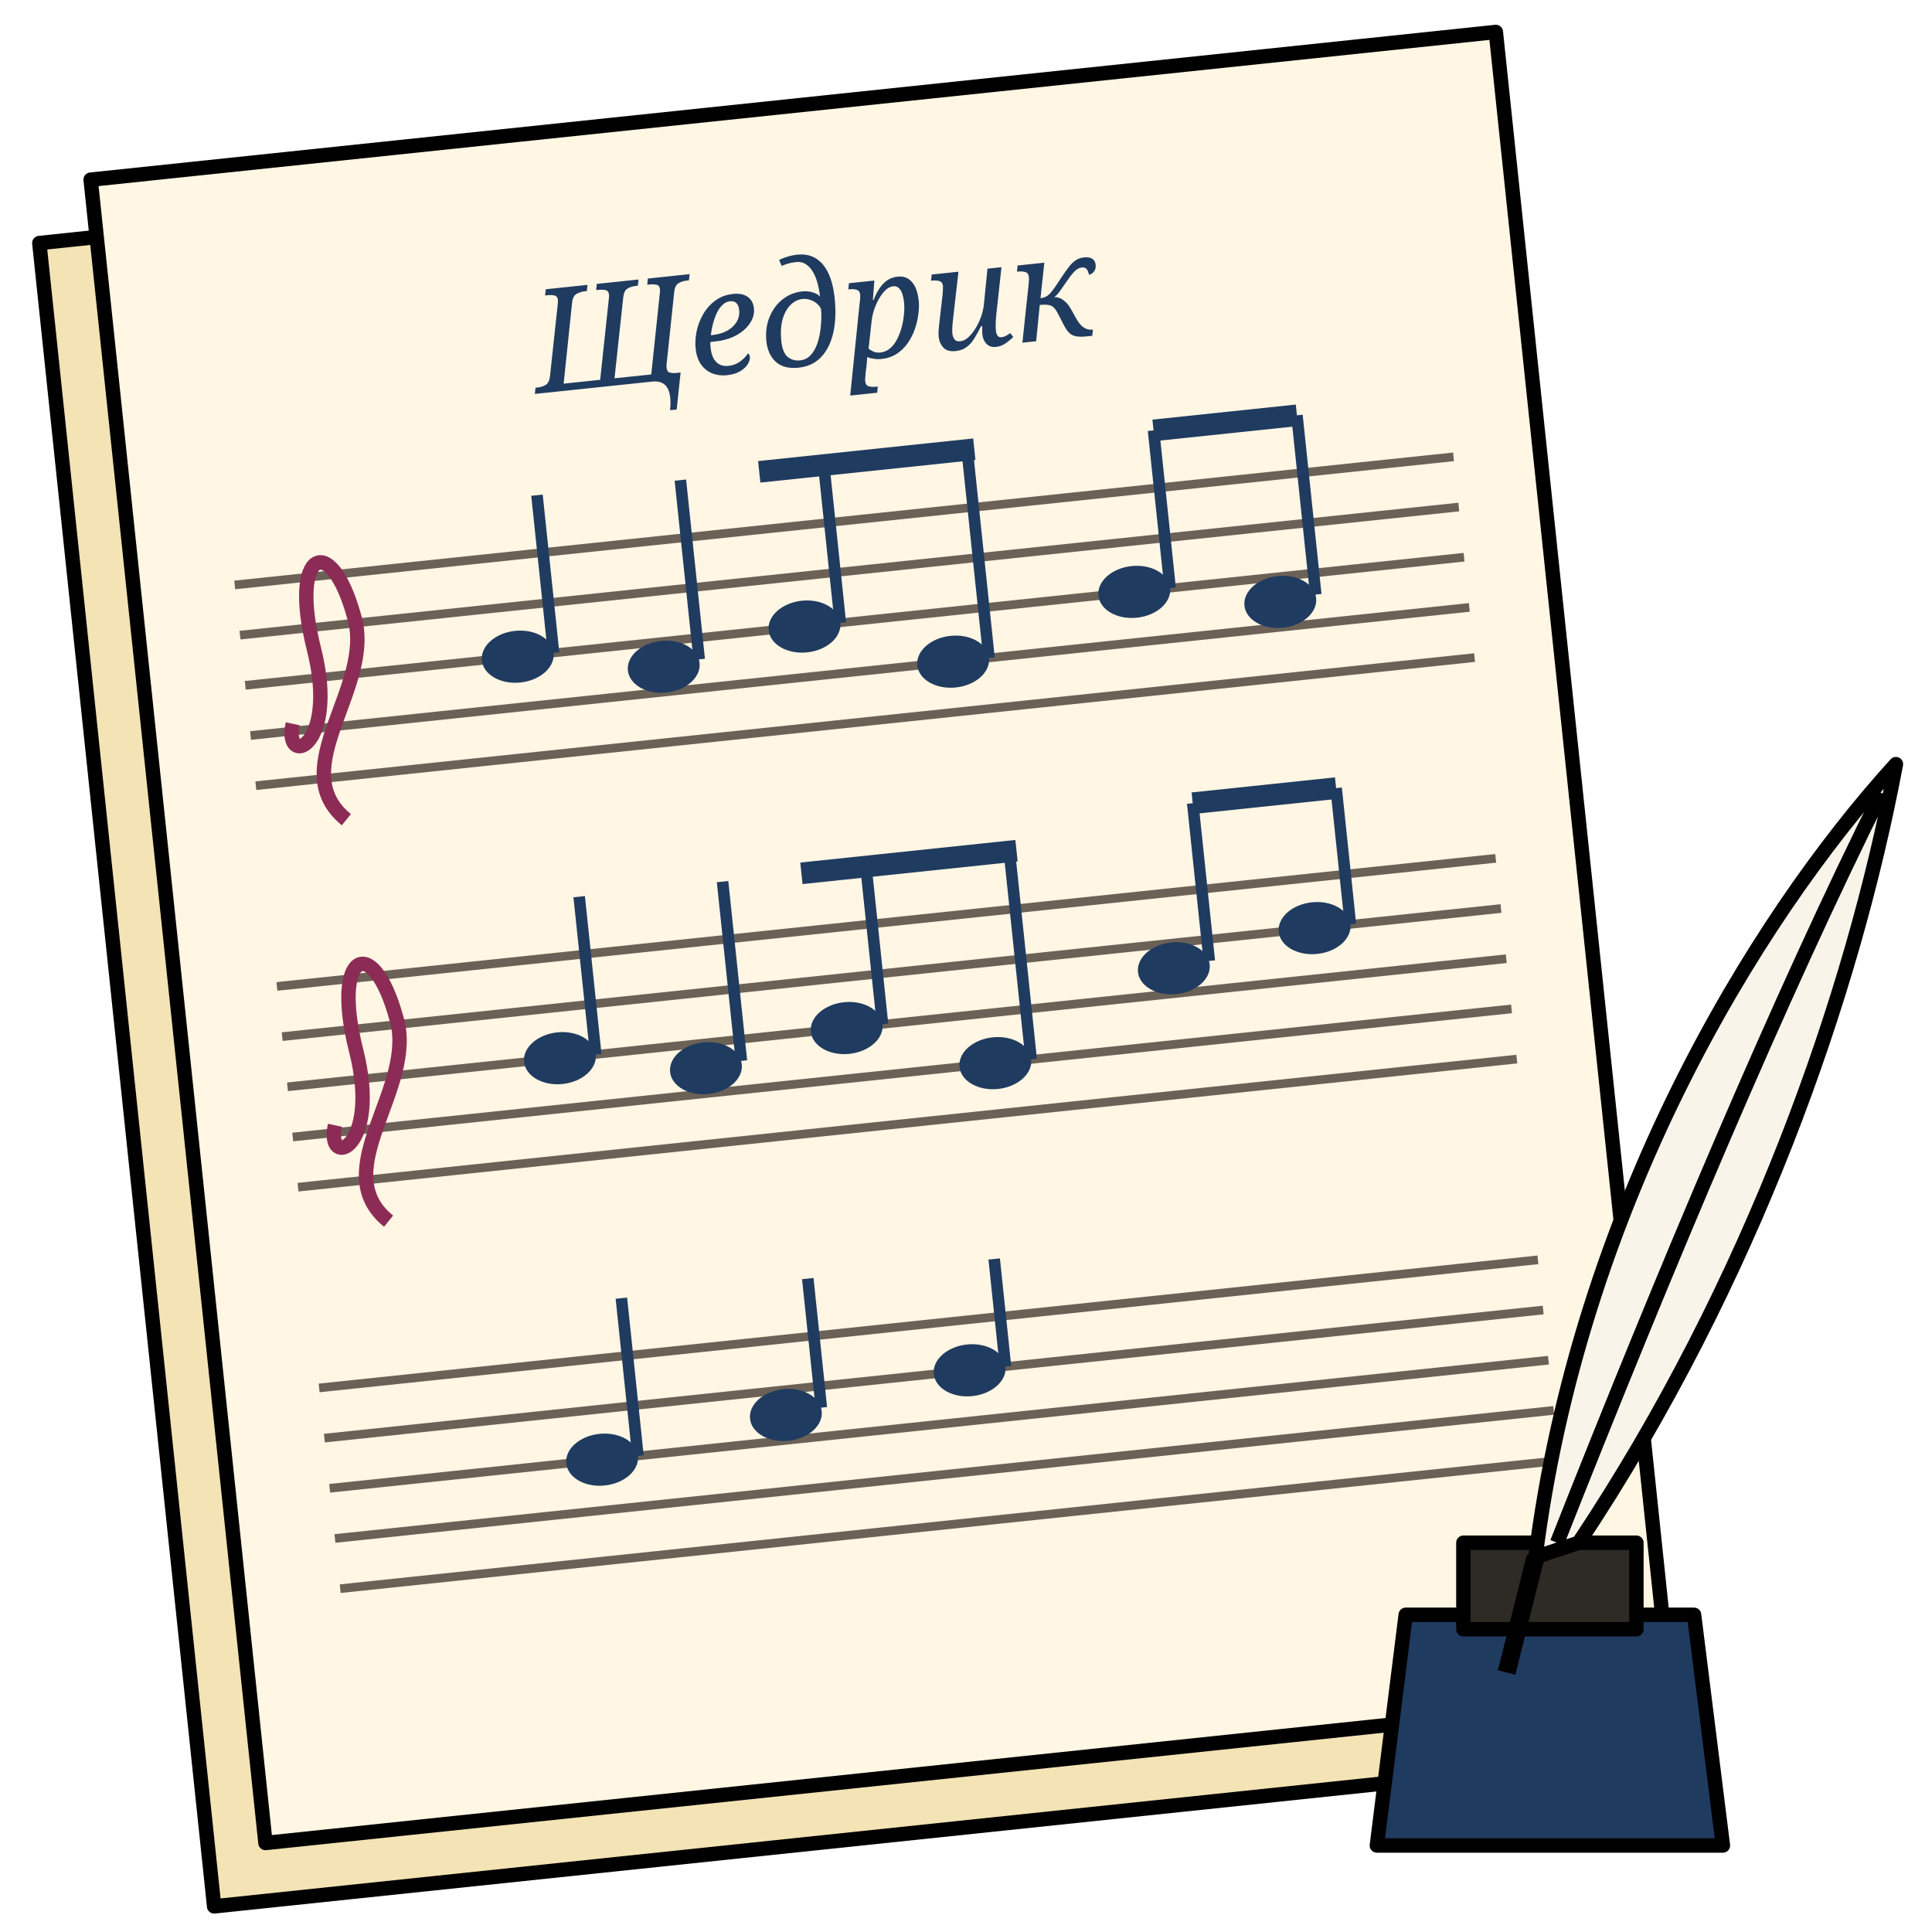
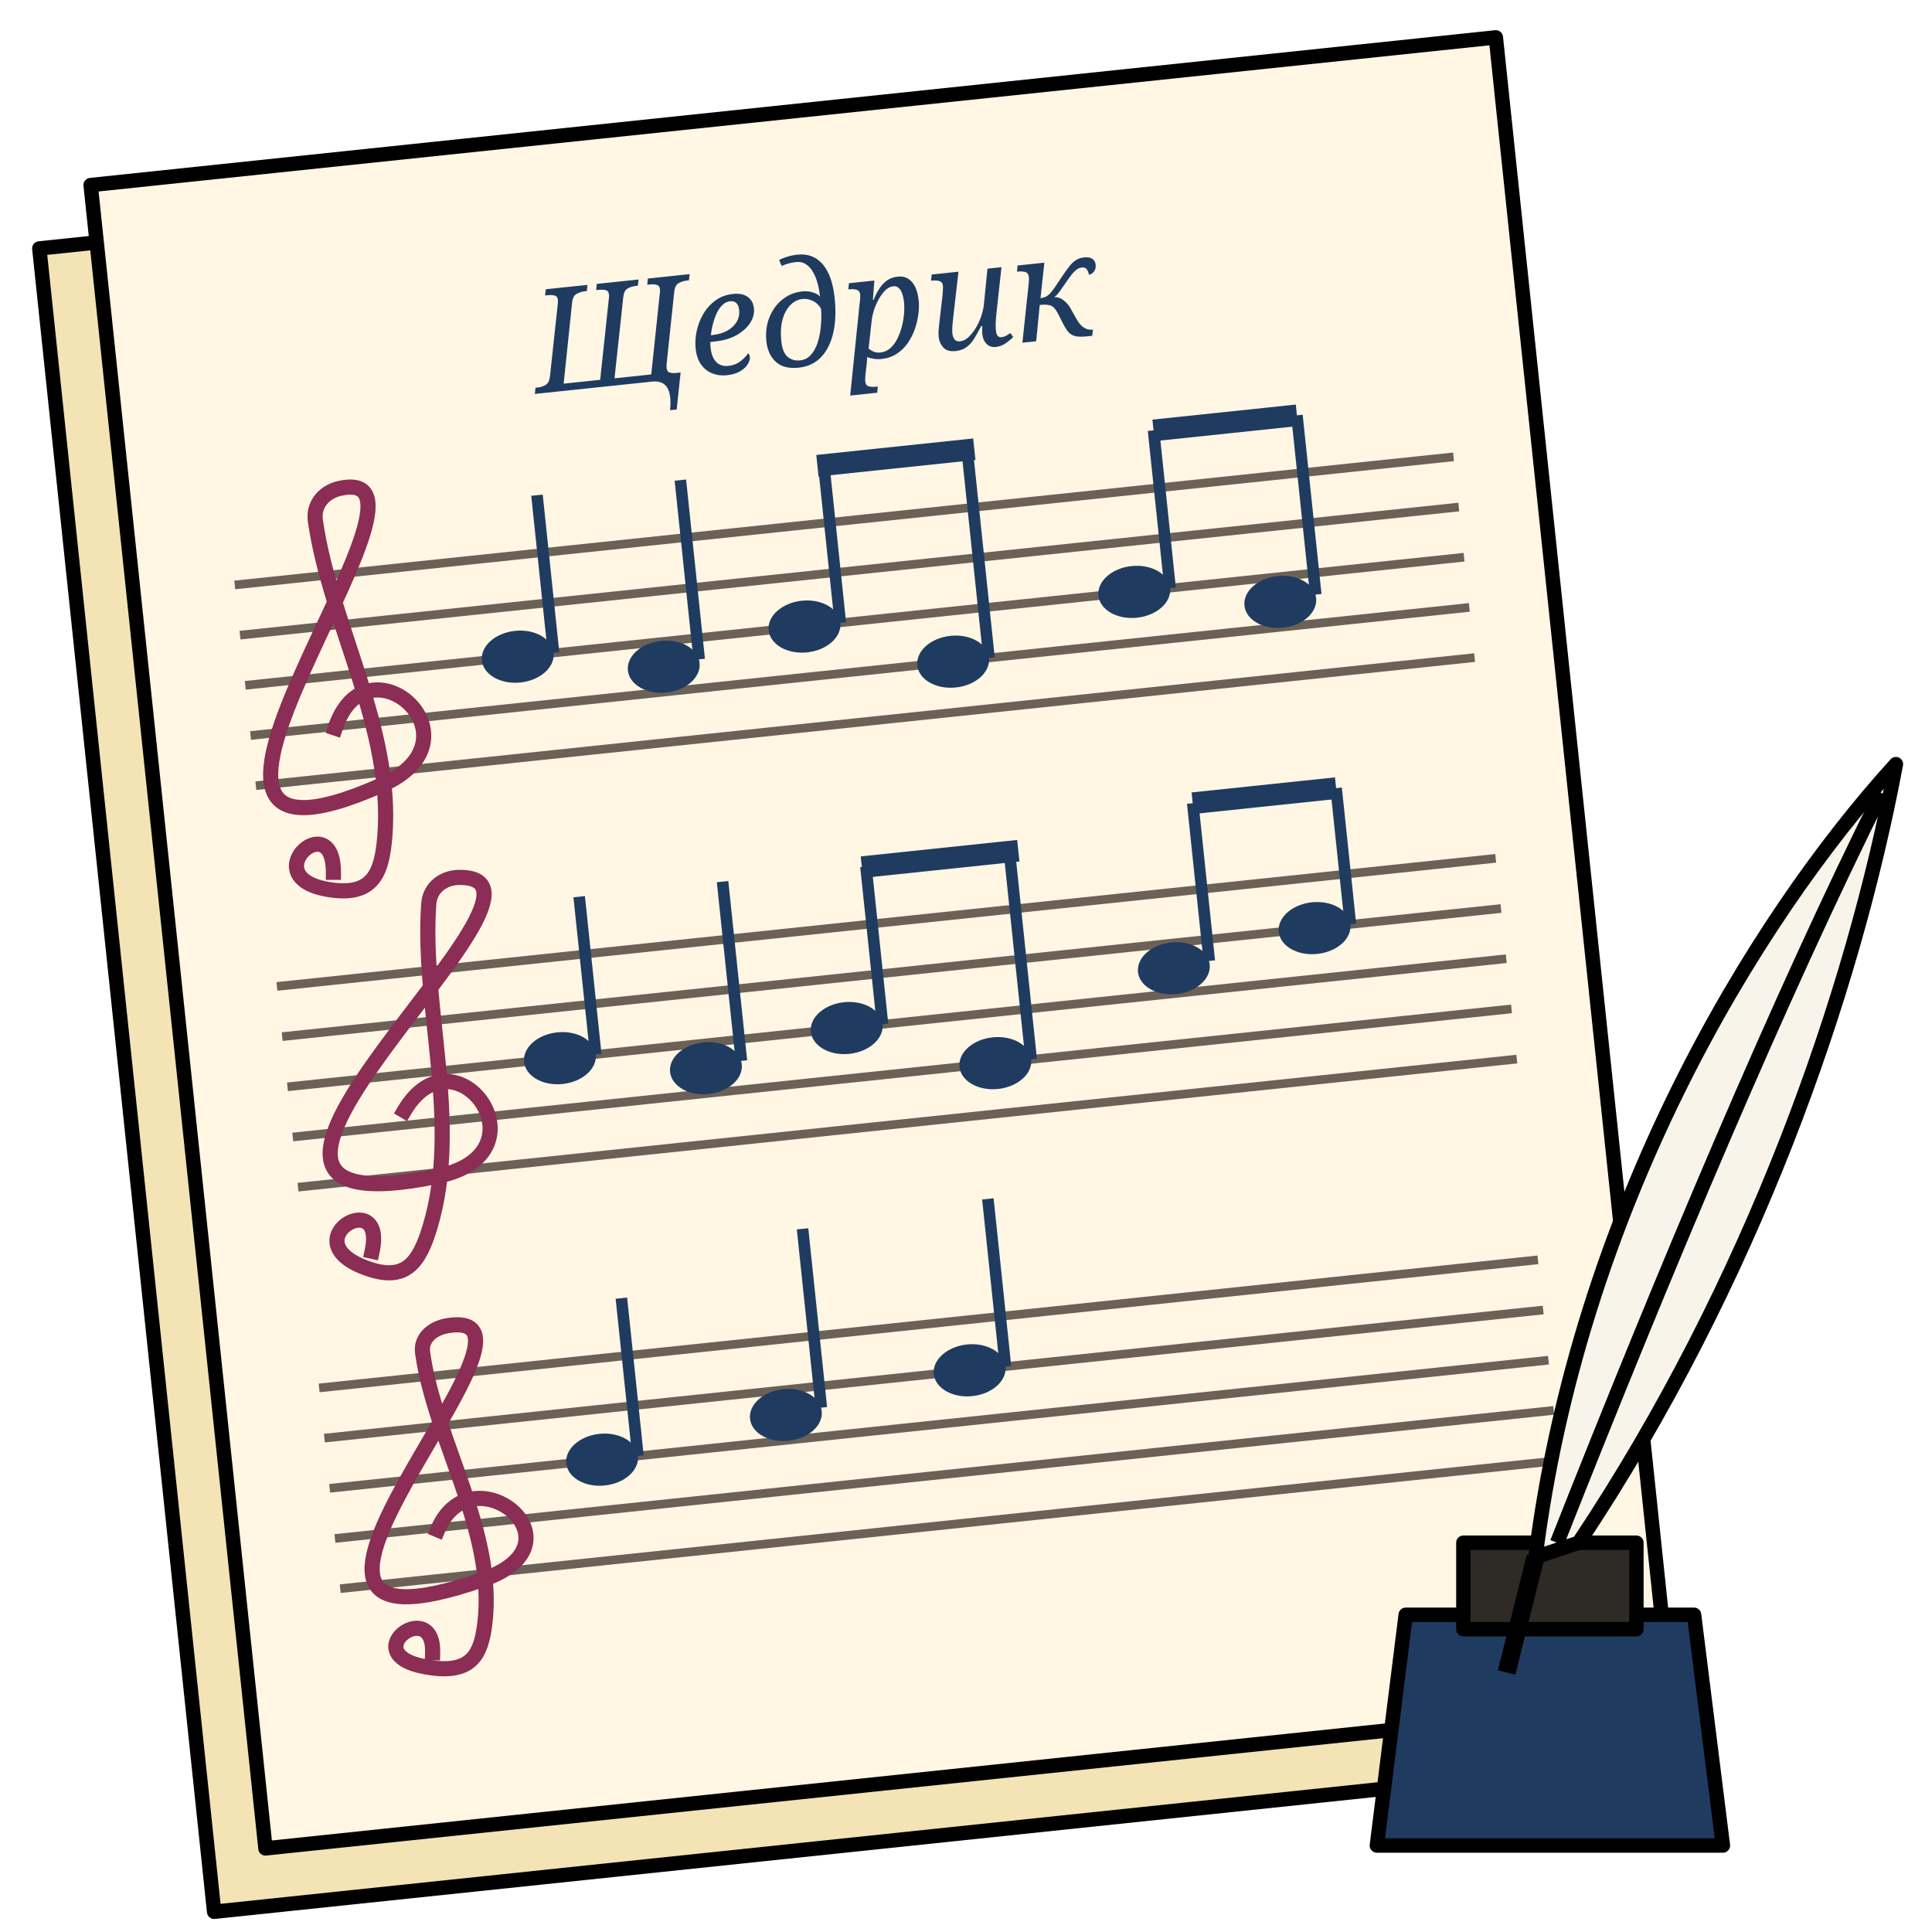
- <svg xmlns="http://www.w3.org/2000/svg" viewBox="27 12 267 268" width="267" height="268">
-   <g stroke="#000" stroke-width="2" stroke-linejoin="round">
-     <g transform="rotate(-6 150 150)">
-       <rect x="44" y="34" width="196" height="232" fill="#f3e3b5" />
-       <rect x="52" y="26" width="196" height="232" fill="#fff6e3" />
+ <svg xmlns="http://www.w3.org/2000/svg" xmlns:ns1="http://krita.org/namespaces/svg/krita" width="192.24pt" height="192.96pt" viewBox="0 0 192.24 192.96">
+   <defs />
+   <g id="group0" transform="matrix(0.72 0 0 0.72 -19.44 -8.1)" fill="none">
+     <g id="group1" transform="matrix(0.9945219 -0.1045285 0.1045285 0.9945219 -14.85755 16.50099)" fill="none">
+       <rect id="shape0" transform="translate(44, 34)" fill="#f3e3b5" stroke="#000000" stroke-width="2" stroke-linecap="butt" stroke-linejoin="round" width="196" height="232" />
+       <rect id="shape1" transform="translate(52, 26)" fill="#fff6e3" stroke="#000000" stroke-width="2" stroke-linecap="butt" stroke-linejoin="round" width="196" height="232" />
    </g>
  </g>
-   <g transform="rotate(-6 150 150)">
-     <text x="150" y="62" font-family="Georgia, serif" font-style="italic" font-size="20" text-anchor="middle" fill="#203B60">Щедрик</text>
-     <g stroke="#6b6157" stroke-width="1.2">
-       <line x1="66" y1="84" x2="236" y2="84" />
-       <line x1="66" y1="91" x2="236" y2="91" />
-       <line x1="66" y1="98" x2="236" y2="98" />
-       <line x1="66" y1="105" x2="236" y2="105" />
-       <line x1="66" y1="112" x2="236" y2="112" />
-       <line x1="66" y1="140" x2="236" y2="140" />
-       <line x1="66" y1="147" x2="236" y2="147" />
-       <line x1="66" y1="154" x2="236" y2="154" />
-       <line x1="66" y1="161" x2="236" y2="161" />
-       <line x1="66" y1="168" x2="236" y2="168" />
-       <line x1="66" y1="196" x2="236" y2="196" />
-       <line x1="66" y1="203" x2="236" y2="203" />
-       <line x1="66" y1="210" x2="236" y2="210" />
-       <line x1="66" y1="217" x2="236" y2="217" />
-       <line x1="66" y1="224" x2="236" y2="224" />
-     </g>
-     <g fill="none" stroke="#8C2C56" stroke-width="2">
-       <path d="M78 118 C70 110 84 100 82 90 C80 78 74 80 76 94 C78 108 70 110 72 104" />
-       <path d="M78 174 C70 166 84 156 82 146 C80 134 74 136 76 150 C78 164 70 166 72 160" />
-     </g>
-     <g fill="#203B60">
-       <ellipse cx="104" cy="98" rx="5" ry="3.6" />
-       <ellipse cx="124" cy="101.5" rx="5" ry="3.6" />
-       <ellipse cx="144" cy="98" rx="5" ry="3.6" />
-       <ellipse cx="164" cy="105" rx="5" ry="3.6" />
-       <ellipse cx="190" cy="98" rx="5" ry="3.6" />
-       <ellipse cx="210" cy="101.5" rx="5" ry="3.6" />
-       <ellipse cx="104" cy="154" rx="5" ry="3.6" />
-       <ellipse cx="124" cy="157.5" rx="5" ry="3.6" />
-       <ellipse cx="144" cy="154" rx="5" ry="3.6" />
-       <ellipse cx="164" cy="161" rx="5" ry="3.6" />
-       <ellipse cx="190" cy="150.5" rx="5" ry="3.6" />
-       <ellipse cx="210" cy="147" rx="5" ry="3.6" />
-       <ellipse cx="104" cy="210" rx="5" ry="3.6" />
-       <ellipse cx="130" cy="206.5" rx="5" ry="3.6" />
-       <ellipse cx="156" cy="203" rx="5" ry="3.6" />
-     </g>
-     <g stroke="#203B60" stroke-width="1.6">
-       <line x1="109" y1="98" x2="109" y2="76" />
-       <line x1="129" y1="101" x2="129" y2="76" />
-       <line x1="149" y1="98" x2="149" y2="76" />
-       <line x1="169" y1="105" x2="169" y2="76" />
-       <line x1="195" y1="98" x2="195" y2="76" />
-       <line x1="215" y1="101" x2="215" y2="76" />
-       <line x1="109" y1="154" x2="109" y2="132" />
-       <line x1="129" y1="157" x2="129" y2="132" />
-       <line x1="149" y1="154" x2="149" y2="132" />
-       <line x1="169" y1="161" x2="169" y2="132" />
-       <line x1="195" y1="150" x2="195" y2="128" />
-       <line x1="215" y1="147" x2="215" y2="128" />
-       <line x1="109" y1="210" x2="109" y2="188" />
-       <line x1="135" y1="206" x2="135" y2="188" />
-       <line x1="161" y1="203" x2="161" y2="188" />
-       <line x1="140" y1="76" x2="170" y2="76" stroke-width="3" />
-       <line x1="140" y1="132" x2="170" y2="132" stroke-width="3" />
-       <line x1="195" y1="76" x2="215" y2="76" stroke-width="3" />
-       <line x1="195" y1="128" x2="215" y2="128" stroke-width="3" />
-     </g>
+   <text id="shape2" ns1:textVersion="3" transform="matrix(0.7160558 -0.07526049 0.07526049 0.7160558 -30.13744 3.240709)" fill="#203b60" stroke-opacity="0" stroke="#000000" stroke-width="0" stroke-linecap="square" stroke-linejoin="bevel" x="150" y="62" text-anchor="middle" style="font-family: Georgia,serif;font-size: 20;font-style: italic;">Щедрик</text>
+   <g id="group2" transform="matrix(0.7160558 -0.07526049 0.07526049 0.7160558 -30.13744 3.240709)" fill="none">
+     <path id="shape3" transform="translate(66, 84)" fill="#000000" stroke="#6b6157" stroke-width="1.2" stroke-linecap="butt" stroke-linejoin="miter" stroke-miterlimit="2" d="M0 0L170 0" />
+     <path id="shape4" transform="translate(66, 91)" fill="#000000" stroke="#6b6157" stroke-width="1.2" stroke-linecap="butt" stroke-linejoin="miter" stroke-miterlimit="2" d="M0 0L170 0" />
+     <path id="shape5" transform="translate(66, 98)" fill="#000000" stroke="#6b6157" stroke-width="1.2" stroke-linecap="butt" stroke-linejoin="miter" stroke-miterlimit="2" d="M0 0L170 0" />
+     <path id="shape6" transform="translate(66, 105)" fill="#000000" stroke="#6b6157" stroke-width="1.2" stroke-linecap="butt" stroke-linejoin="miter" stroke-miterlimit="2" d="M0 0L170 0" />
+     <path id="shape7" transform="translate(66, 112)" fill="#000000" stroke="#6b6157" stroke-width="1.2" stroke-linecap="butt" stroke-linejoin="miter" stroke-miterlimit="2" d="M0 0L170 0" />
+     <path id="shape8" transform="translate(66, 140)" fill="#000000" stroke="#6b6157" stroke-width="1.2" stroke-linecap="butt" stroke-linejoin="miter" stroke-miterlimit="2" d="M0 0L170 0" />
+     <path id="shape9" transform="translate(66, 147)" fill="#000000" stroke="#6b6157" stroke-width="1.2" stroke-linecap="butt" stroke-linejoin="miter" stroke-miterlimit="2" d="M0 0L170 0" />
+     <path id="shape10" transform="translate(66, 154)" fill="#000000" stroke="#6b6157" stroke-width="1.2" stroke-linecap="butt" stroke-linejoin="miter" stroke-miterlimit="2" d="M0 0L170 0" />
+     <path id="shape11" transform="translate(66, 161)" fill="#000000" stroke="#6b6157" stroke-width="1.2" stroke-linecap="butt" stroke-linejoin="miter" stroke-miterlimit="2" d="M0 0L170 0" />
+     <path id="shape12" transform="translate(66, 168)" fill="#000000" stroke="#6b6157" stroke-width="1.2" stroke-linecap="butt" stroke-linejoin="miter" stroke-miterlimit="2" d="M0 0L170 0" />
+     <path id="shape13" transform="translate(66, 196)" fill="#000000" stroke="#6b6157" stroke-width="1.2" stroke-linecap="butt" stroke-linejoin="miter" stroke-miterlimit="2" d="M0 0L170 0" />
+     <path id="shape14" transform="translate(66, 203)" fill="#000000" stroke="#6b6157" stroke-width="1.2" stroke-linecap="butt" stroke-linejoin="miter" stroke-miterlimit="2" d="M0 0L170 0" />
+     <path id="shape15" transform="translate(66, 210)" fill="#000000" stroke="#6b6157" stroke-width="1.2" stroke-linecap="butt" stroke-linejoin="miter" stroke-miterlimit="2" d="M0 0L170 0" />
+     <path id="shape16" transform="translate(66, 217)" fill="#000000" stroke="#6b6157" stroke-width="1.2" stroke-linecap="butt" stroke-linejoin="miter" stroke-miterlimit="2" d="M0 0L170 0" />
+     <path id="shape17" transform="translate(66, 224)" fill="#000000" stroke="#6b6157" stroke-width="1.2" stroke-linecap="butt" stroke-linejoin="miter" stroke-miterlimit="2" d="M0 0L170 0" />
  </g>
-   <g stroke="#000" stroke-width="2" stroke-linejoin="round">
-     <path fill="#203B60" d="M218 268 L222 236 L262 236 L266 268Z" />
-     <rect x="230" y="226" width="24" height="12" fill="#2e2a26" />
-     <path fill="#f8f4ea" d="M240 228 C246 180 270 140 290 118 C284 150 270 190 246 226Z" />
-     <path fill="none" d="M243 226 C258 188 274 150 288 122" />
-     <line x1="240" y1="228" x2="236" y2="244" stroke-width="2.5" />
+   <g id="group3" transform="matrix(0.7160558 -0.07526049 0.07526049 0.7160558 -30.13744 3.240709)" fill="none">
+     <ellipse id="shape18" transform="translate(99, 94.4)" rx="5" ry="3.6" cx="5" cy="3.6" fill="#203b60" stroke-opacity="0" stroke="#000000" stroke-width="0" stroke-linecap="square" stroke-linejoin="bevel" />
+     <ellipse id="shape19" transform="translate(119, 97.9)" rx="5" ry="3.6" cx="5" cy="3.6" fill="#203b60" stroke-opacity="0" stroke="#000000" stroke-width="0" stroke-linecap="square" stroke-linejoin="bevel" />
+     <ellipse id="shape20" transform="translate(139, 94.4)" rx="5" ry="3.6" cx="5" cy="3.6" fill="#203b60" stroke-opacity="0" stroke="#000000" stroke-width="0" stroke-linecap="square" stroke-linejoin="bevel" />
+     <ellipse id="shape21" transform="translate(159, 101.4)" rx="5" ry="3.6" cx="5" cy="3.6" fill="#203b60" stroke-opacity="0" stroke="#000000" stroke-width="0" stroke-linecap="square" stroke-linejoin="bevel" />
+     <ellipse id="shape22" transform="translate(185, 94.4)" rx="5" ry="3.6" cx="5" cy="3.6" fill="#203b60" stroke-opacity="0" stroke="#000000" stroke-width="0" stroke-linecap="square" stroke-linejoin="bevel" />
+     <ellipse id="shape23" transform="translate(205, 97.9)" rx="5" ry="3.6" cx="5" cy="3.6" fill="#203b60" stroke-opacity="0" stroke="#000000" stroke-width="0" stroke-linecap="square" stroke-linejoin="bevel" />
+     <ellipse id="shape24" transform="translate(99, 150.4)" rx="5" ry="3.6" cx="5" cy="3.6" fill="#203b60" stroke-opacity="0" stroke="#000000" stroke-width="0" stroke-linecap="square" stroke-linejoin="bevel" />
+     <ellipse id="shape25" transform="translate(119, 153.9)" rx="5" ry="3.6" cx="5" cy="3.6" fill="#203b60" stroke-opacity="0" stroke="#000000" stroke-width="0" stroke-linecap="square" stroke-linejoin="bevel" />
+     <ellipse id="shape26" transform="translate(139, 150.4)" rx="5" ry="3.6" cx="5" cy="3.6" fill="#203b60" stroke-opacity="0" stroke="#000000" stroke-width="0" stroke-linecap="square" stroke-linejoin="bevel" />
+     <ellipse id="shape27" transform="translate(159, 157.4)" rx="5" ry="3.6" cx="5" cy="3.6" fill="#203b60" stroke-opacity="0" stroke="#000000" stroke-width="0" stroke-linecap="square" stroke-linejoin="bevel" />
+     <ellipse id="shape28" transform="translate(185, 146.9)" rx="5" ry="3.6" cx="5" cy="3.6" fill="#203b60" stroke-opacity="0" stroke="#000000" stroke-width="0" stroke-linecap="square" stroke-linejoin="bevel" />
+     <ellipse id="shape29" transform="translate(205, 143.4)" rx="5" ry="3.6" cx="5" cy="3.6" fill="#203b60" stroke-opacity="0" stroke="#000000" stroke-width="0" stroke-linecap="square" stroke-linejoin="bevel" />
+     <ellipse id="shape30" transform="translate(99, 206.4)" rx="5" ry="3.6" cx="5" cy="3.6" fill="#203b60" stroke-opacity="0" stroke="#000000" stroke-width="0" stroke-linecap="square" stroke-linejoin="bevel" />
+     <ellipse id="shape31" transform="translate(125, 202.9)" rx="5" ry="3.6" cx="5" cy="3.6" fill="#203b60" stroke-opacity="0" stroke="#000000" stroke-width="0" stroke-linecap="square" stroke-linejoin="bevel" />
+     <ellipse id="shape32" transform="translate(151, 199.4)" rx="5" ry="3.6" cx="5" cy="3.6" fill="#203b60" stroke-opacity="0" stroke="#000000" stroke-width="0" stroke-linecap="square" stroke-linejoin="bevel" />
  </g>
+   <path id="shape33" transform="matrix(0.7160558 -0.07526049 0.07526049 0.7160558 53.63244 49.45755)" fill="#000000" stroke="#203b60" stroke-width="1.6" stroke-linecap="butt" stroke-linejoin="miter" stroke-miterlimit="2" d="M0 22L0 0" />
+   <path id="shape34" transform="matrix(0.7160558 -0.07526049 0.07526049 0.7160558 67.95355 47.95234)" fill="#000000" stroke="#203b60" stroke-width="1.6" stroke-linecap="butt" stroke-linejoin="miter" stroke-miterlimit="2" d="M0 25L0 0" />
+   <path id="shape35" transform="matrix(0.7160558 -0.07526049 0.07526049 0.7160558 82.27467 46.44713)" fill="#000000" stroke="#203b60" stroke-width="1.6" stroke-linecap="butt" stroke-linejoin="miter" stroke-miterlimit="2" d="M0 22L0 0" />
+   <path id="shape36" transform="matrix(0.7160558 -0.07526049 0.07526049 0.7160558 96.59578 44.94192)" fill="#000000" stroke="#203b60" stroke-width="1.6" stroke-linecap="butt" stroke-linejoin="miter" stroke-miterlimit="2" d="M0 29L0 0" />
+   <path id="shape37" transform="matrix(0.7160558 -0.07526049 0.07526049 0.7160558 115.2132 42.98515)" fill="#000000" stroke="#203b60" stroke-width="1.6" stroke-linecap="butt" stroke-linejoin="miter" stroke-miterlimit="2" d="M0 22L0 0" />
+   <path id="shape38" transform="matrix(0.7160558 -0.07526049 0.07526049 0.7160558 129.5343 41.47994)" fill="#000000" stroke="#203b60" stroke-width="1.6" stroke-linecap="butt" stroke-linejoin="miter" stroke-miterlimit="2" d="M0 25L0 0" />
+   <path id="shape39" transform="matrix(0.7160558 -0.07526049 0.07526049 0.7160558 57.84702 89.55668)" fill="#000000" stroke="#203b60" stroke-width="1.6" stroke-linecap="butt" stroke-linejoin="miter" stroke-miterlimit="2" d="M0 22L0 0" />
+   <path id="shape40" transform="matrix(0.7160558 -0.07526049 0.07526049 0.7160558 72.16814 88.05147)" fill="#000000" stroke="#203b60" stroke-width="1.6" stroke-linecap="butt" stroke-linejoin="miter" stroke-miterlimit="2" d="M0 25L0 0" />
+   <path id="shape41" transform="matrix(0.7160558 -0.07526049 0.07526049 0.7160558 86.48926 86.54626)" fill="#000000" stroke="#203b60" stroke-width="1.6" stroke-linecap="butt" stroke-linejoin="miter" stroke-miterlimit="2" d="M0 22L0 0" />
+   <path id="shape42" transform="matrix(0.7160558 -0.07526049 0.07526049 0.7160558 100.8104 85.04105)" fill="#000000" stroke="#203b60" stroke-width="1.6" stroke-linecap="butt" stroke-linejoin="miter" stroke-miterlimit="2" d="M0 29L0 0" />
+   <path id="shape43" transform="matrix(0.7160558 -0.07526049 0.07526049 0.7160558 119.1268 80.22005)" fill="#000000" stroke="#203b60" stroke-width="1.6" stroke-linecap="butt" stroke-linejoin="miter" stroke-miterlimit="2" d="M0 22L0 0" />
+   <path id="shape44" transform="matrix(0.7160558 -0.07526049 0.07526049 0.7160558 133.4479 78.71484)" fill="#000000" stroke="#203b60" stroke-width="1.6" stroke-linecap="butt" stroke-linejoin="miter" stroke-miterlimit="2" d="M0 19L0 0" />
+   <path id="shape45" transform="matrix(0.7160558 -0.07526049 0.07526049 0.7160558 62.06161 129.6558)" fill="#000000" stroke="#203b60" stroke-width="1.6" stroke-linecap="butt" stroke-linejoin="miter" stroke-miterlimit="2" d="M0 22L0 0" />
+   <path id="shape46" transform="matrix(0.7160558 -0.07526049 0.07526049 0.7160558 80.15708 122.7326)" fill="#000000" stroke="#203b60" stroke-width="1.6" stroke-linecap="butt" stroke-linejoin="miter" stroke-miterlimit="2" d="M0 24.936L0 0" />
+   <path id="shape47" transform="matrix(0.7160558 -0.07526049 0.07526049 0.7160558 98.66564 119.7399)" fill="#000000" stroke="#203b60" stroke-width="1.6" stroke-linecap="butt" stroke-linejoin="miter" stroke-miterlimit="2" d="M0 23.383L0 0" />
+   <path id="shape48" transform="matrix(0.7160558 -0.07526049 0.07526049 0.7160558 81.6426 46.51357)" fill="#000000" stroke="#203b60" stroke-width="3" stroke-linecap="butt" stroke-linejoin="miter" stroke-miterlimit="2" d="M0 0L21.883 0" />
+   <path id="shape49" transform="matrix(0.7160558 -0.07526049 0.07526049 0.7160558 86.08079 86.60811)" fill="#000000" stroke="#203b60" stroke-width="3" stroke-linecap="butt" stroke-linejoin="miter" stroke-miterlimit="2" d="M0 0L21.822 0" />
+   <path id="shape50" transform="matrix(0.7160558 -0.07526049 0.07526049 0.7160558 115.2132 42.98515)" fill="#000000" stroke="#203b60" stroke-width="3" stroke-linecap="butt" stroke-linejoin="miter" stroke-miterlimit="2" d="M0 0L20 0" />
+   <path id="shape51" transform="matrix(0.7160558 -0.07526049 0.07526049 0.7160558 119.1268 80.22005)" fill="#000000" stroke="#203b60" stroke-width="3" stroke-linecap="butt" stroke-linejoin="miter" stroke-miterlimit="2" d="M0 0L20 0" />
+   <g id="group4" transform="matrix(0.72 0 0 0.72 -19.44 -8.64)" fill="none">
+     <path id="shape52" transform="translate(218, 236)" fill="#203b60" stroke="#000000" stroke-width="2" stroke-linecap="butt" stroke-linejoin="round" d="M0 32L4 0L44 0L48 32Z" />
+     <rect id="shape53" transform="translate(230, 226)" fill="#2e2a26" stroke="#000000" stroke-width="2" stroke-linecap="butt" stroke-linejoin="round" width="24" height="12" />
+     <path id="shape54" transform="translate(240, 118)" fill="#f8f4ea" stroke="#000000" stroke-width="2" stroke-linecap="butt" stroke-linejoin="round" d="M0 110C6 62 30 22 50 0C44 32 30 72 6 108Z" />
+     <path id="shape55" transform="translate(243, 122)" fill="none" stroke="#000000" stroke-width="2" stroke-linecap="butt" stroke-linejoin="round" d="M0 104C15 66 31 28 45 0" />
+     <path id="shape56" transform="translate(236, 228)" fill="#000000" stroke="#000000" stroke-width="2.5" stroke-linecap="butt" stroke-linejoin="round" d="M4 0L0 16" />
+   </g>
+   <path id="shape57" transform="translate(27.03324, 48.64764)" fill="none" stroke="#8b2d55" stroke-width="1.512" stroke-linecap="square" stroke-linejoin="bevel" d="M6.447 24.072C9.593 14.632 21.498 25.133 11.127 29.742C-17.576 42.499 19.862 -2.749 6.897 0.132C5.338 0.479 4.234 1.742 4.467 3.372C5.941 13.693 12.303 24.091 11.397 34.962C11.104 38.478 10.233 40.703 6.357 40.272C-2.091 39.334 6.267 31.629 6.267 38.472" />
+   <path id="shape01" transform="matrix(0.9774266 0.2112753 -0.2112753 0.9774266 39.16954 86.04572)" fill="none" stroke="#8b2d55" stroke-width="1.512" stroke-linecap="square" stroke-linejoin="bevel" d="M6.447 24.072C9.593 14.632 21.498 25.133 11.127 29.742C-17.576 42.499 19.862 -2.749 6.897 0.132C5.338 0.479 4.234 1.742 4.467 3.372C5.941 13.693 12.303 24.091 11.397 34.962C11.104 38.478 10.233 40.703 6.357 40.272C-2.091 39.334 6.267 31.629 6.267 38.472" />
+   <path id="shape02" transform="matrix(0.9996453 0.02663301 -0.02663301 0.9996453 37.81837 132.1063)" fill="none" stroke="#8b2d55" stroke-width="1.512" stroke-linecap="square" stroke-linejoin="bevel" d="M6.447 20.521C9.593 12.473 21.498 21.425 11.127 25.354C-17.576 36.229 19.862 -2.343 6.897 0.113C5.338 0.408 4.234 1.485 4.467 2.875C5.941 11.673 12.303 20.537 11.397 29.804C11.104 32.801 10.233 34.698 6.357 34.331C-2.091 33.531 6.267 26.963 6.267 32.796" />
</svg>
